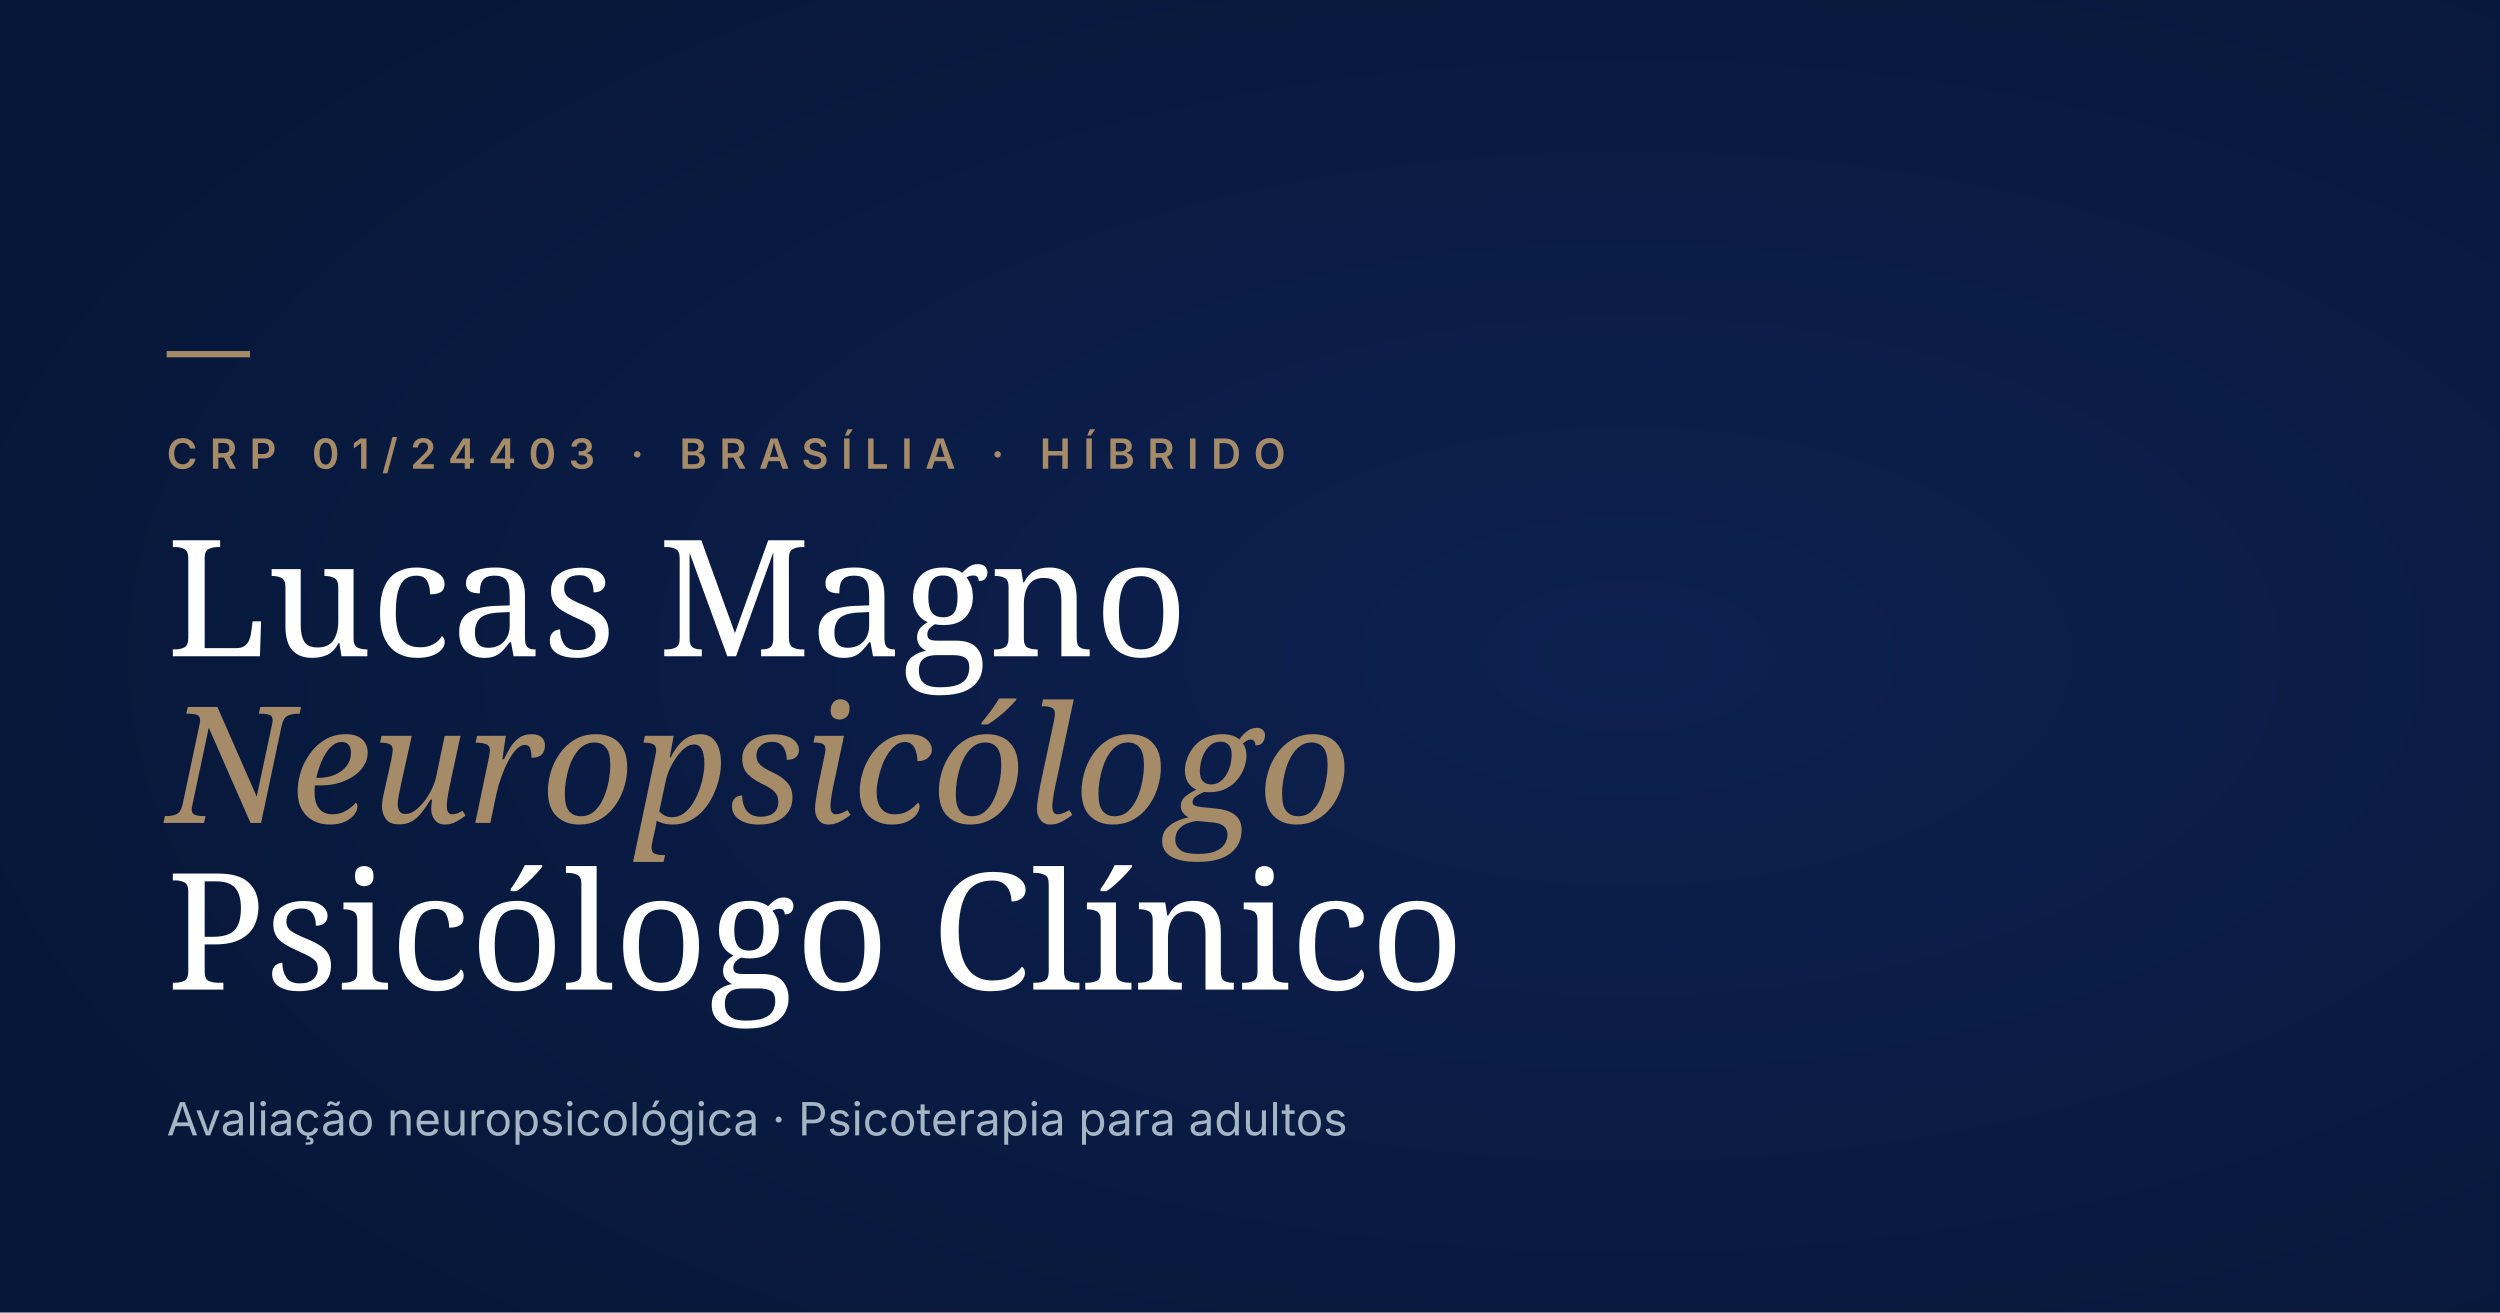
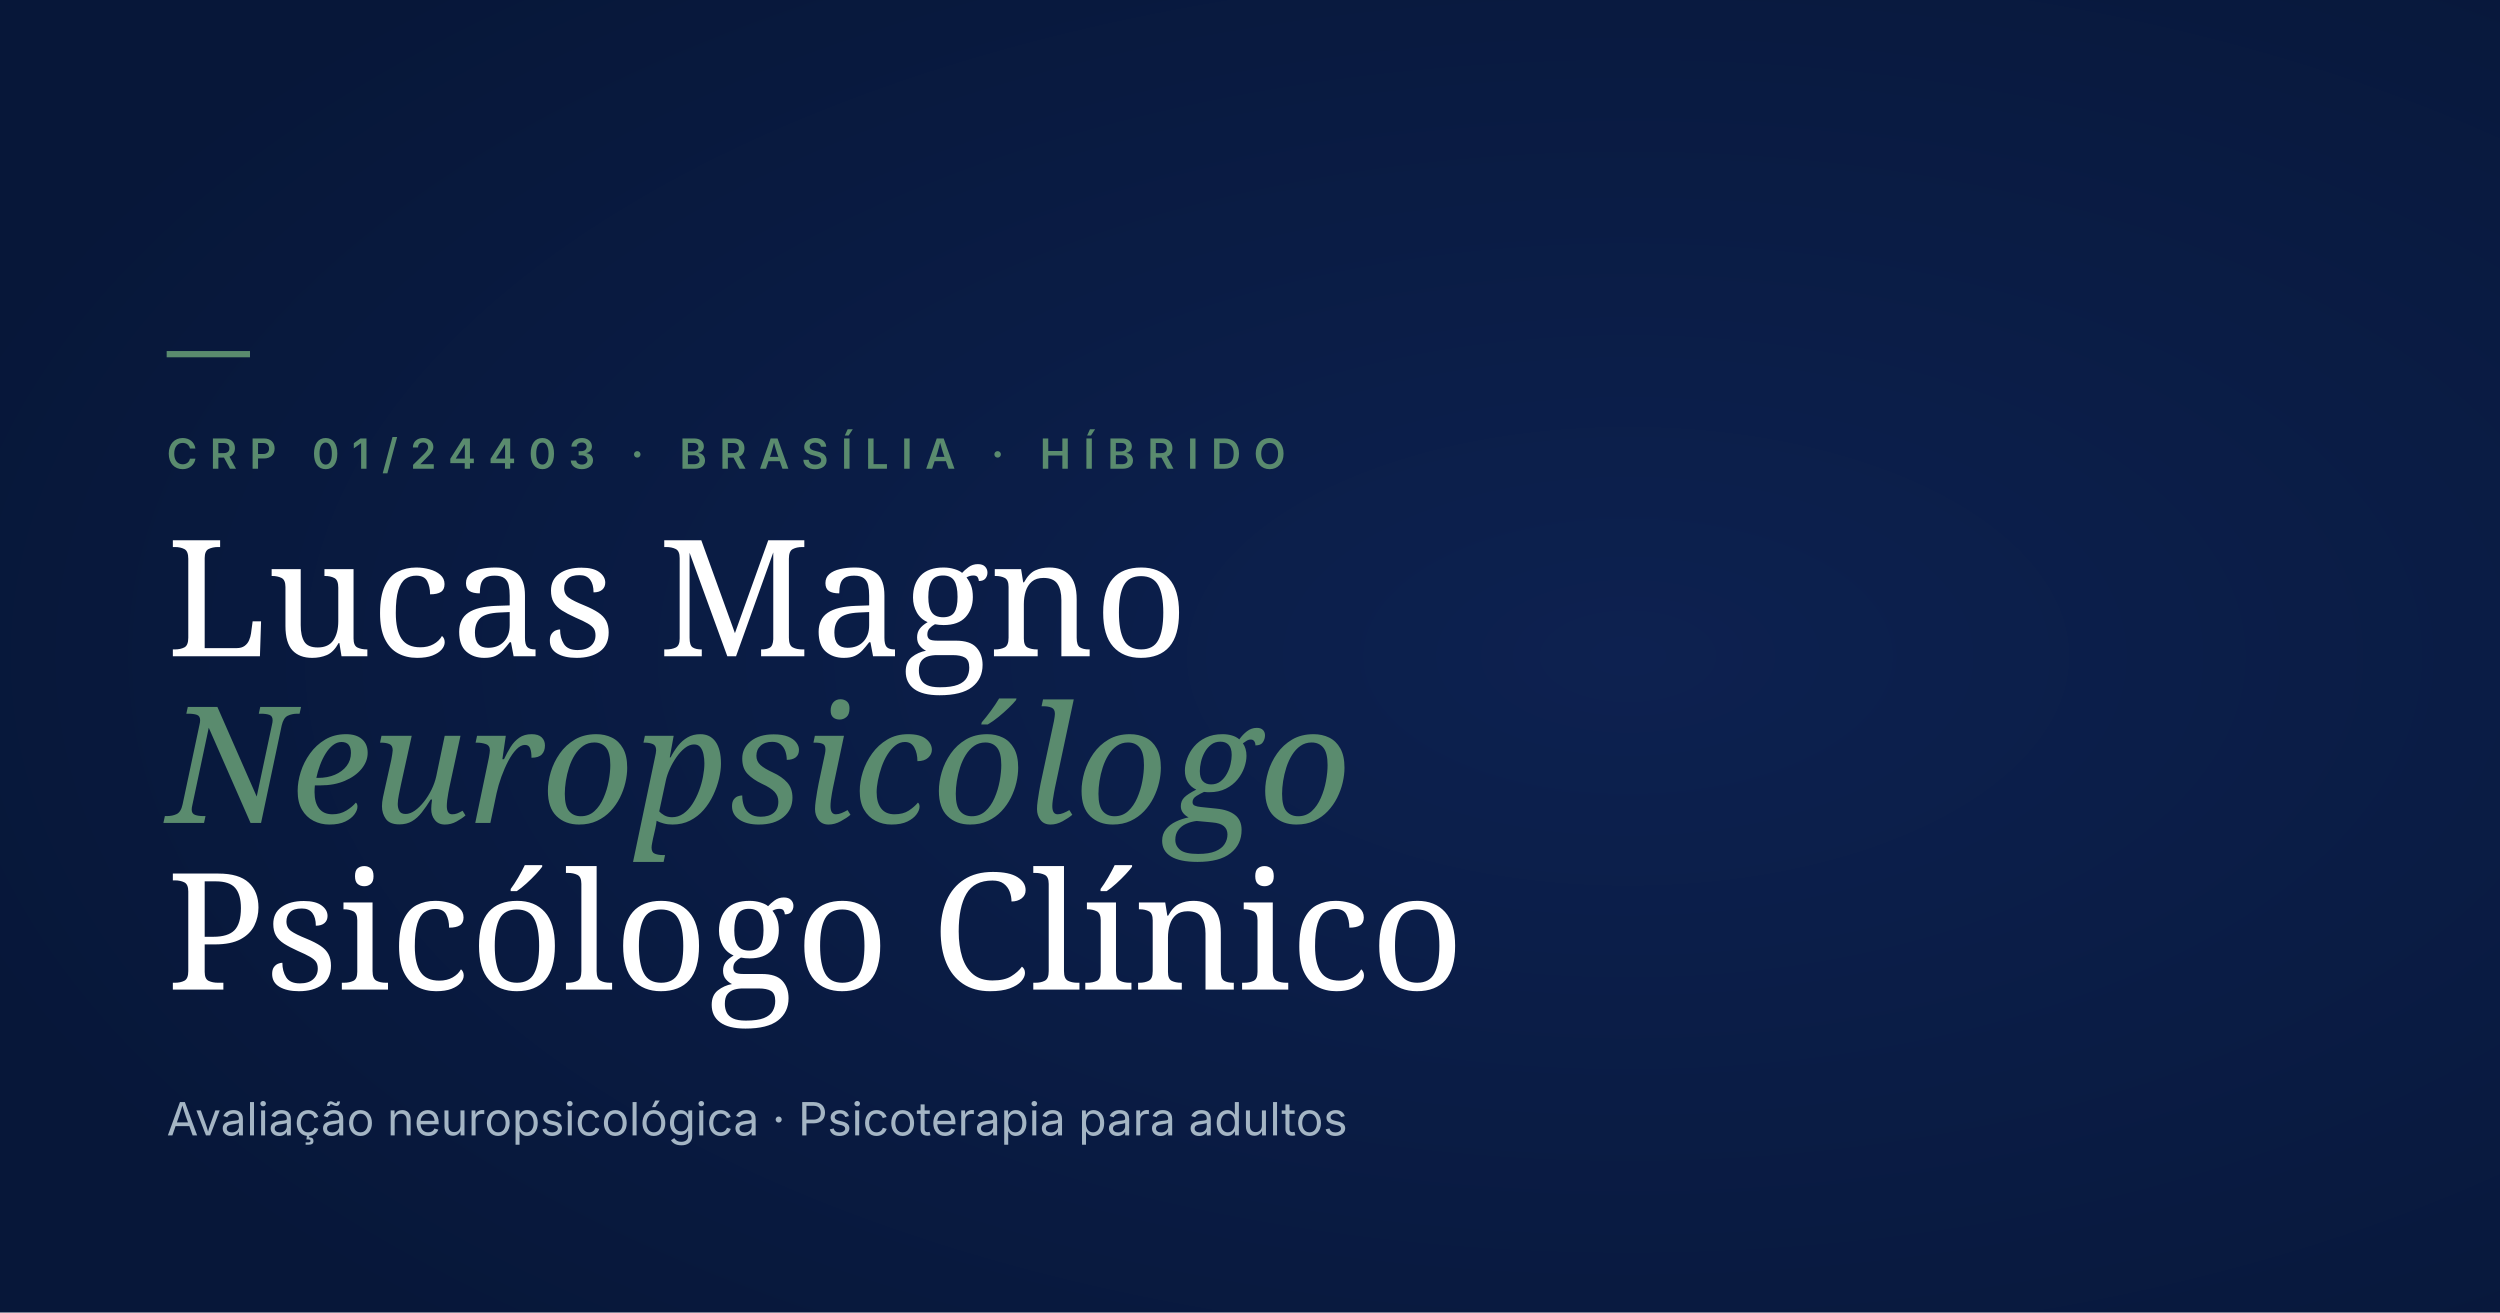
<svg xmlns="http://www.w3.org/2000/svg" viewBox="0 0 1200 630">
  <defs>
    <radialGradient id="bg" cx="65%" cy="50%" r="70%">
      <stop offset="0%" stop-color="#0d2150" />
      <stop offset="100%" stop-color="#071739" />
    </radialGradient>
  </defs>
  <rect width="1200" height="630" fill="url(#bg)" />
-   <line x1="80" y1="170" x2="120" y2="170" stroke="#A68B68" stroke-width="3" />
-   <text x="80" y="225" font-family="Inter, sans-serif" font-size="20" font-weight="600" fill="#A68B68" letter-spacing="6">CRP 01/24403 · BRASÍLIA · HÍBRIDO</text>
+   <line x1="80" y1="170" x2="120" y2="170" stroke="#5A8B6E" stroke-width="3" />
+   <text x="80" y="225" font-family="Inter, sans-serif" font-size="20" font-weight="600" fill="#5A8B6E" letter-spacing="6">CRP 01/24403 · BRASÍLIA · HÍBRIDO</text>
  <text x="80" y="315" font-family="Cormorant Garamond, Georgia, serif" font-size="78" font-weight="300" fill="#FFFFFF">Lucas Magno</text>
-   <text x="80" y="395" font-family="Cormorant Garamond, Georgia, serif" font-size="78" font-weight="300" font-style="italic" fill="#A68B68">Neuropsicólogo</text>
+   <text x="80" y="395" font-family="Cormorant Garamond, Georgia, serif" font-size="78" font-weight="300" font-style="italic" fill="#5A8B6E">Neuropsicólogo</text>
  <text x="80" y="475" font-family="Cormorant Garamond, Georgia, serif" font-size="78" font-weight="300" fill="#FFFFFF">Psicólogo Clínico</text>
  <text x="80" y="545" font-family="Inter, sans-serif" font-size="22" fill="#A4B5C4">Avaliação neuropsicológica · Psicoterapia para adultos</text>
</svg>
